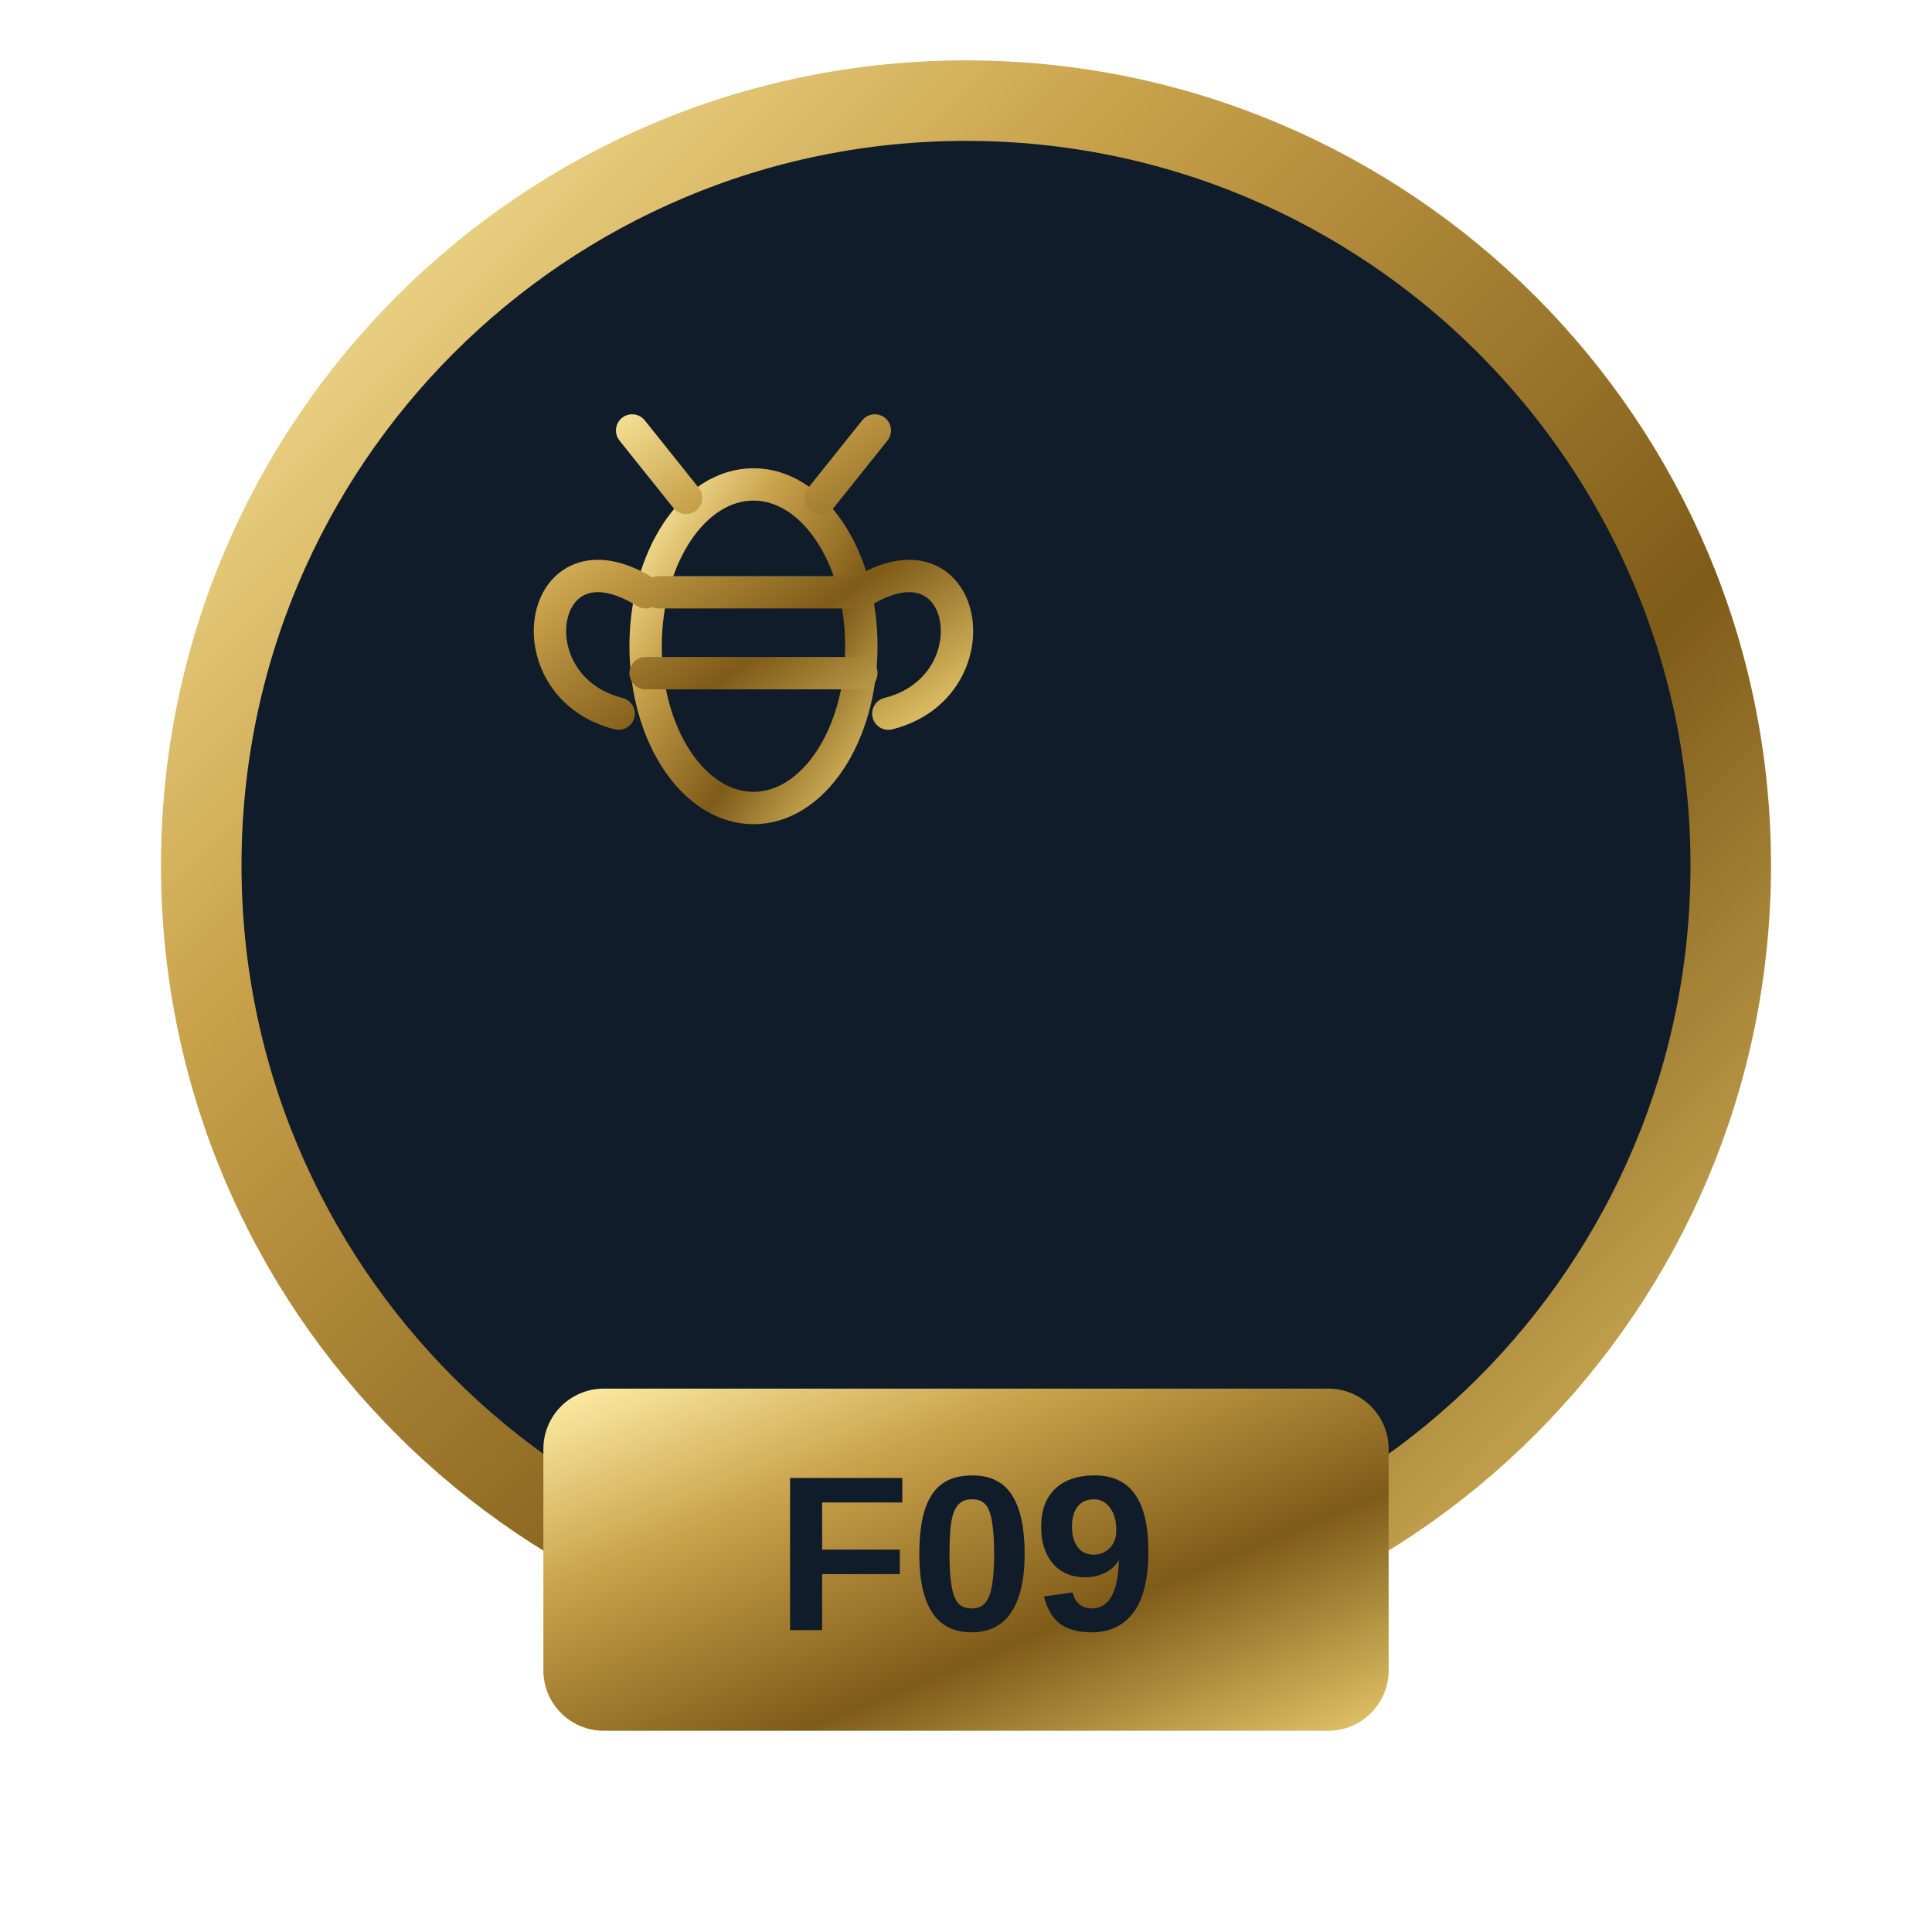
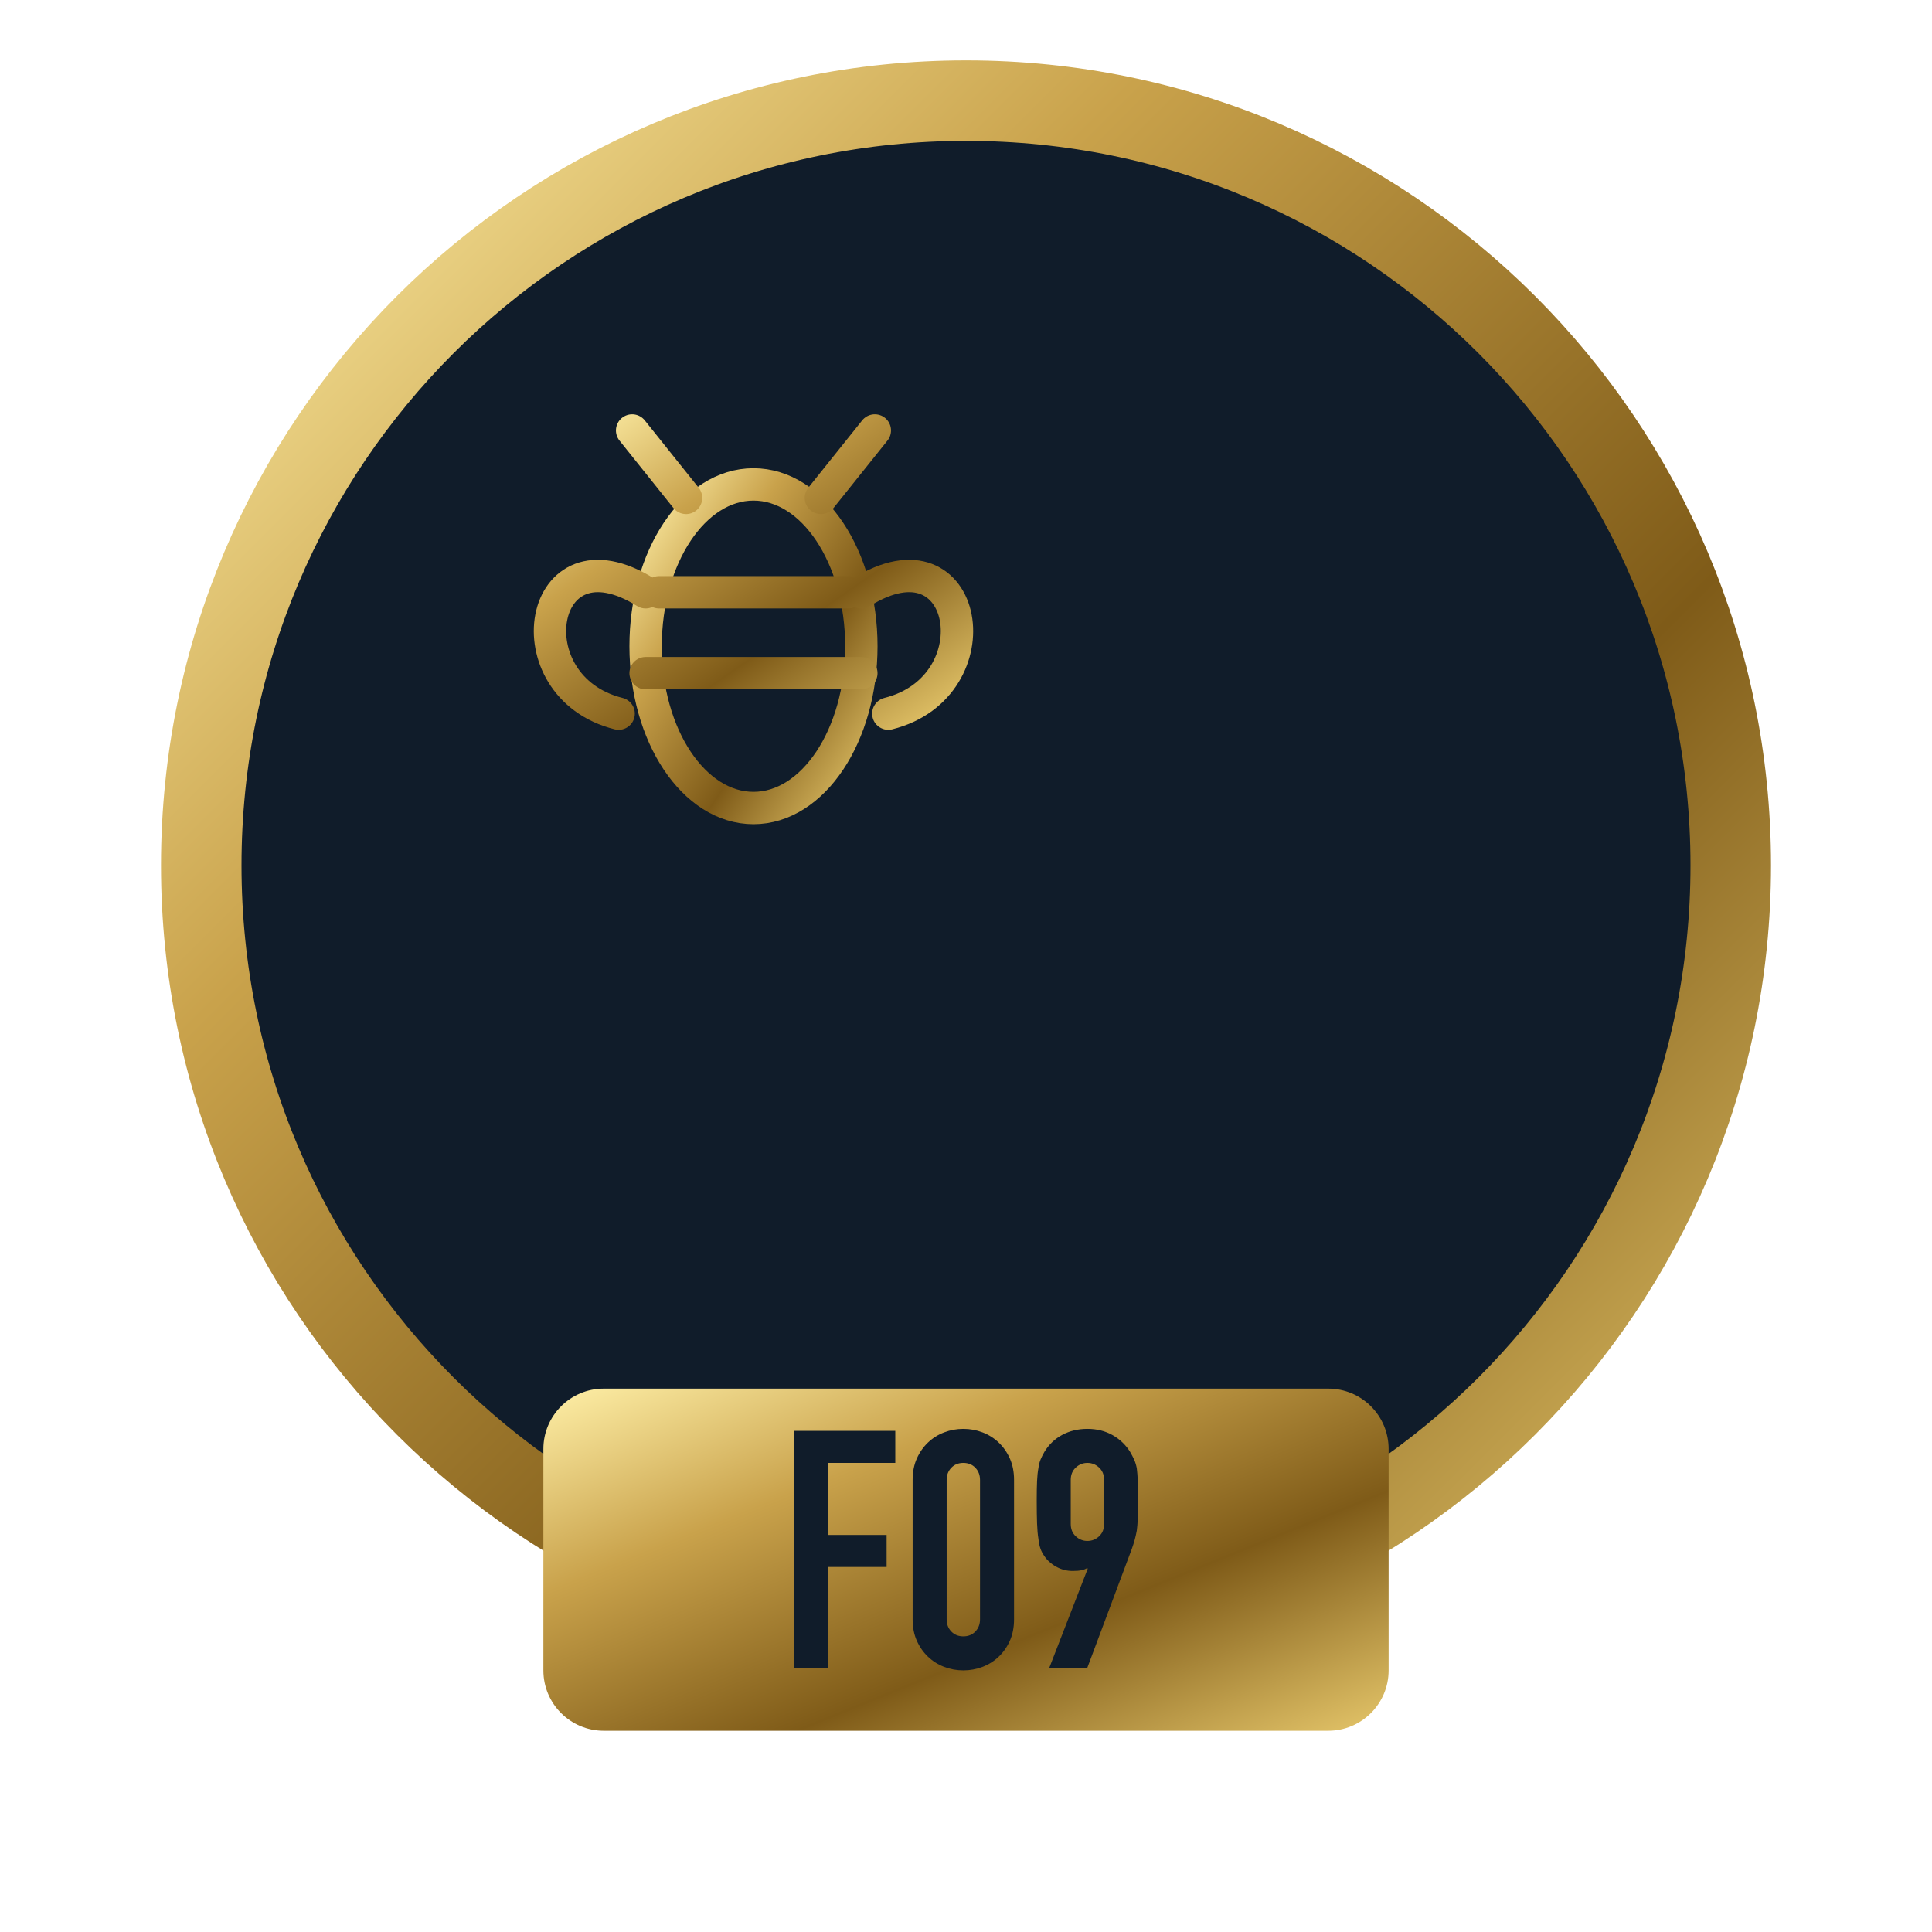
<svg xmlns="http://www.w3.org/2000/svg" viewBox="0 0 96 96" role="img">
  <defs>
-     <linearGradient id="brass" x1="0" y1="0" x2="1" y2="1">
+     <linearGradient id="franchise-f09-brass" x1="0" y1="0" x2="1" y2="1">
      <stop stop-color="#fff0a8" />
      <stop offset=".3" stop-color="#c9a24b" />
      <stop offset=".65" stop-color="#7f5b18" />
      <stop offset="1" stop-color="#e5c66a" />
    </linearGradient>
-     <filter id="shadow">
-       <feDropShadow dx="0" dy="2" stdDeviation="2" flood-opacity=".55" />
-     </filter>
  </defs>
-   <circle cx="48" cy="43" r="38" fill="#101c2a" stroke="url(#brass)" stroke-width="4" />
+   <circle cx="48" cy="43" r="38" fill="#101c2a" stroke="url(#franchise-f09-brass)" stroke-width="4" />
  <g transform="translate(16 10) scale(.67)">
-     <ellipse fill="none" stroke="url(#brass)" stroke-width="2.4" stroke-linecap="round" stroke-linejoin="round" cx="32" cy="33" rx="8" ry="12" />
-     <path fill="none" stroke="url(#brass)" stroke-width="2.4" stroke-linecap="round" stroke-linejoin="round" d="M25 29h14M24 35h16M27 22l-4-5M37 22l4-5M24 29c-8-5-10 7-2 9M40 29c8-5 10 7 2 9" />
+     <ellipse fill="none" stroke="url(#franchise-f09-brass)" stroke-width="2.4" stroke-linecap="round" stroke-linejoin="round" cx="32" cy="33" rx="8" ry="12" />
+     <path fill="none" stroke="url(#franchise-f09-brass)" stroke-width="2.4" stroke-linecap="round" stroke-linejoin="round" d="M25 29h14M24 35h16M27 22l-4-5M37 22l4-5M24 29c-8-5-10 7-2 9M40 29c8-5 10 7 2 9" />
  </g>
-   <rect x="27" y="69" width="42" height="17" rx="3" fill="url(#brass)" />
-   <text x="48" y="81" text-anchor="middle" fill="#101c2a" font-size="11" font-weight="700" font-family="Arial,sans-serif">F09</text>
+   <rect x="27" y="69" width="42" height="17" rx="3" fill="url(#franchise-f09-brass)" />
+   <path d="M4.8 0L4.8 71.2L35.2 71.2L35.2 61.6L15 61.6L15 40L32.6 40L32.6 30.4L15 30.4L15 0ZM40.4 56.5Q40.4 60.1 41.65 62.9Q42.9 65.7 45 67.7Q47.1 69.7 49.85 70.75Q52.6 71.8 55.6 71.8Q58.6 71.8 61.35 70.75Q64.1 69.7 66.2 67.7Q68.3 65.7 69.55 62.9Q70.8 60.1 70.8 56.5L70.8 14.7Q70.8 11.1 69.55 8.3Q68.3 5.5 66.2 3.5Q64.1 1.5 61.35 0.45Q58.6 -0.6 55.6 -0.6Q52.6 -0.6 49.85 0.45Q47.1 1.5 45 3.5Q42.9 5.5 41.65 8.3Q40.4 11.1 40.4 14.7ZM50.6 14.7Q50.6 12.5 52 11.05Q53.4 9.6 55.6 9.6Q57.8 9.6 59.2 11.05Q60.6 12.5 60.6 14.7L60.6 56.5Q60.6 58.7 59.2 60.15Q57.8 61.6 55.6 61.6Q53.4 61.6 52 60.15Q50.6 58.7 50.6 56.5ZM81.3 0L92.9 29.9L92.7 30.1Q92.2 29.7 91.15 29.45Q90.1 29.2 88.4 29.2Q85.7 29.2 83.4 30.5Q81.1 31.8 79.8 33.8Q79.1 34.8 78.7 35.95Q78.3 37.1 78.1 38.9Q77.8 40.7 77.7 43.45Q77.6 46.2 77.6 50.4Q77.6 53.9 77.7 56.15Q77.8 58.4 78.1 60Q78.3 61.5 78.75 62.6Q79.2 63.7 79.9 64.9Q81.9 68.2 85.25 70Q88.6 71.8 92.8 71.8Q97 71.8 100.3 69.95Q103.6 68.1 105.6 64.9Q106.3 63.7 106.8 62.6Q107.3 61.5 107.6 60Q107.8 58.4 107.9 56.15Q108 53.9 108 50.4Q108 47.1 107.9 44.95Q107.8 42.8 107.6 41.3Q107.3 39.7 106.95 38.45Q106.6 37.2 106.1 35.8L92.7 0ZM87.8 43.3Q87.8 41 89.3 39.6Q90.8 38.2 92.8 38.2Q94.8 38.2 96.3 39.6Q97.8 41 97.8 43.3L97.8 56.5Q97.8 58.8 96.3 60.2Q94.8 61.6 92.8 61.6Q90.8 61.6 89.3 60.2Q87.8 58.8 87.8 56.5Z" transform="translate(38.652 82.901) scale(0.16575 -0.16575)" fill="#101c2a" />
</svg>
